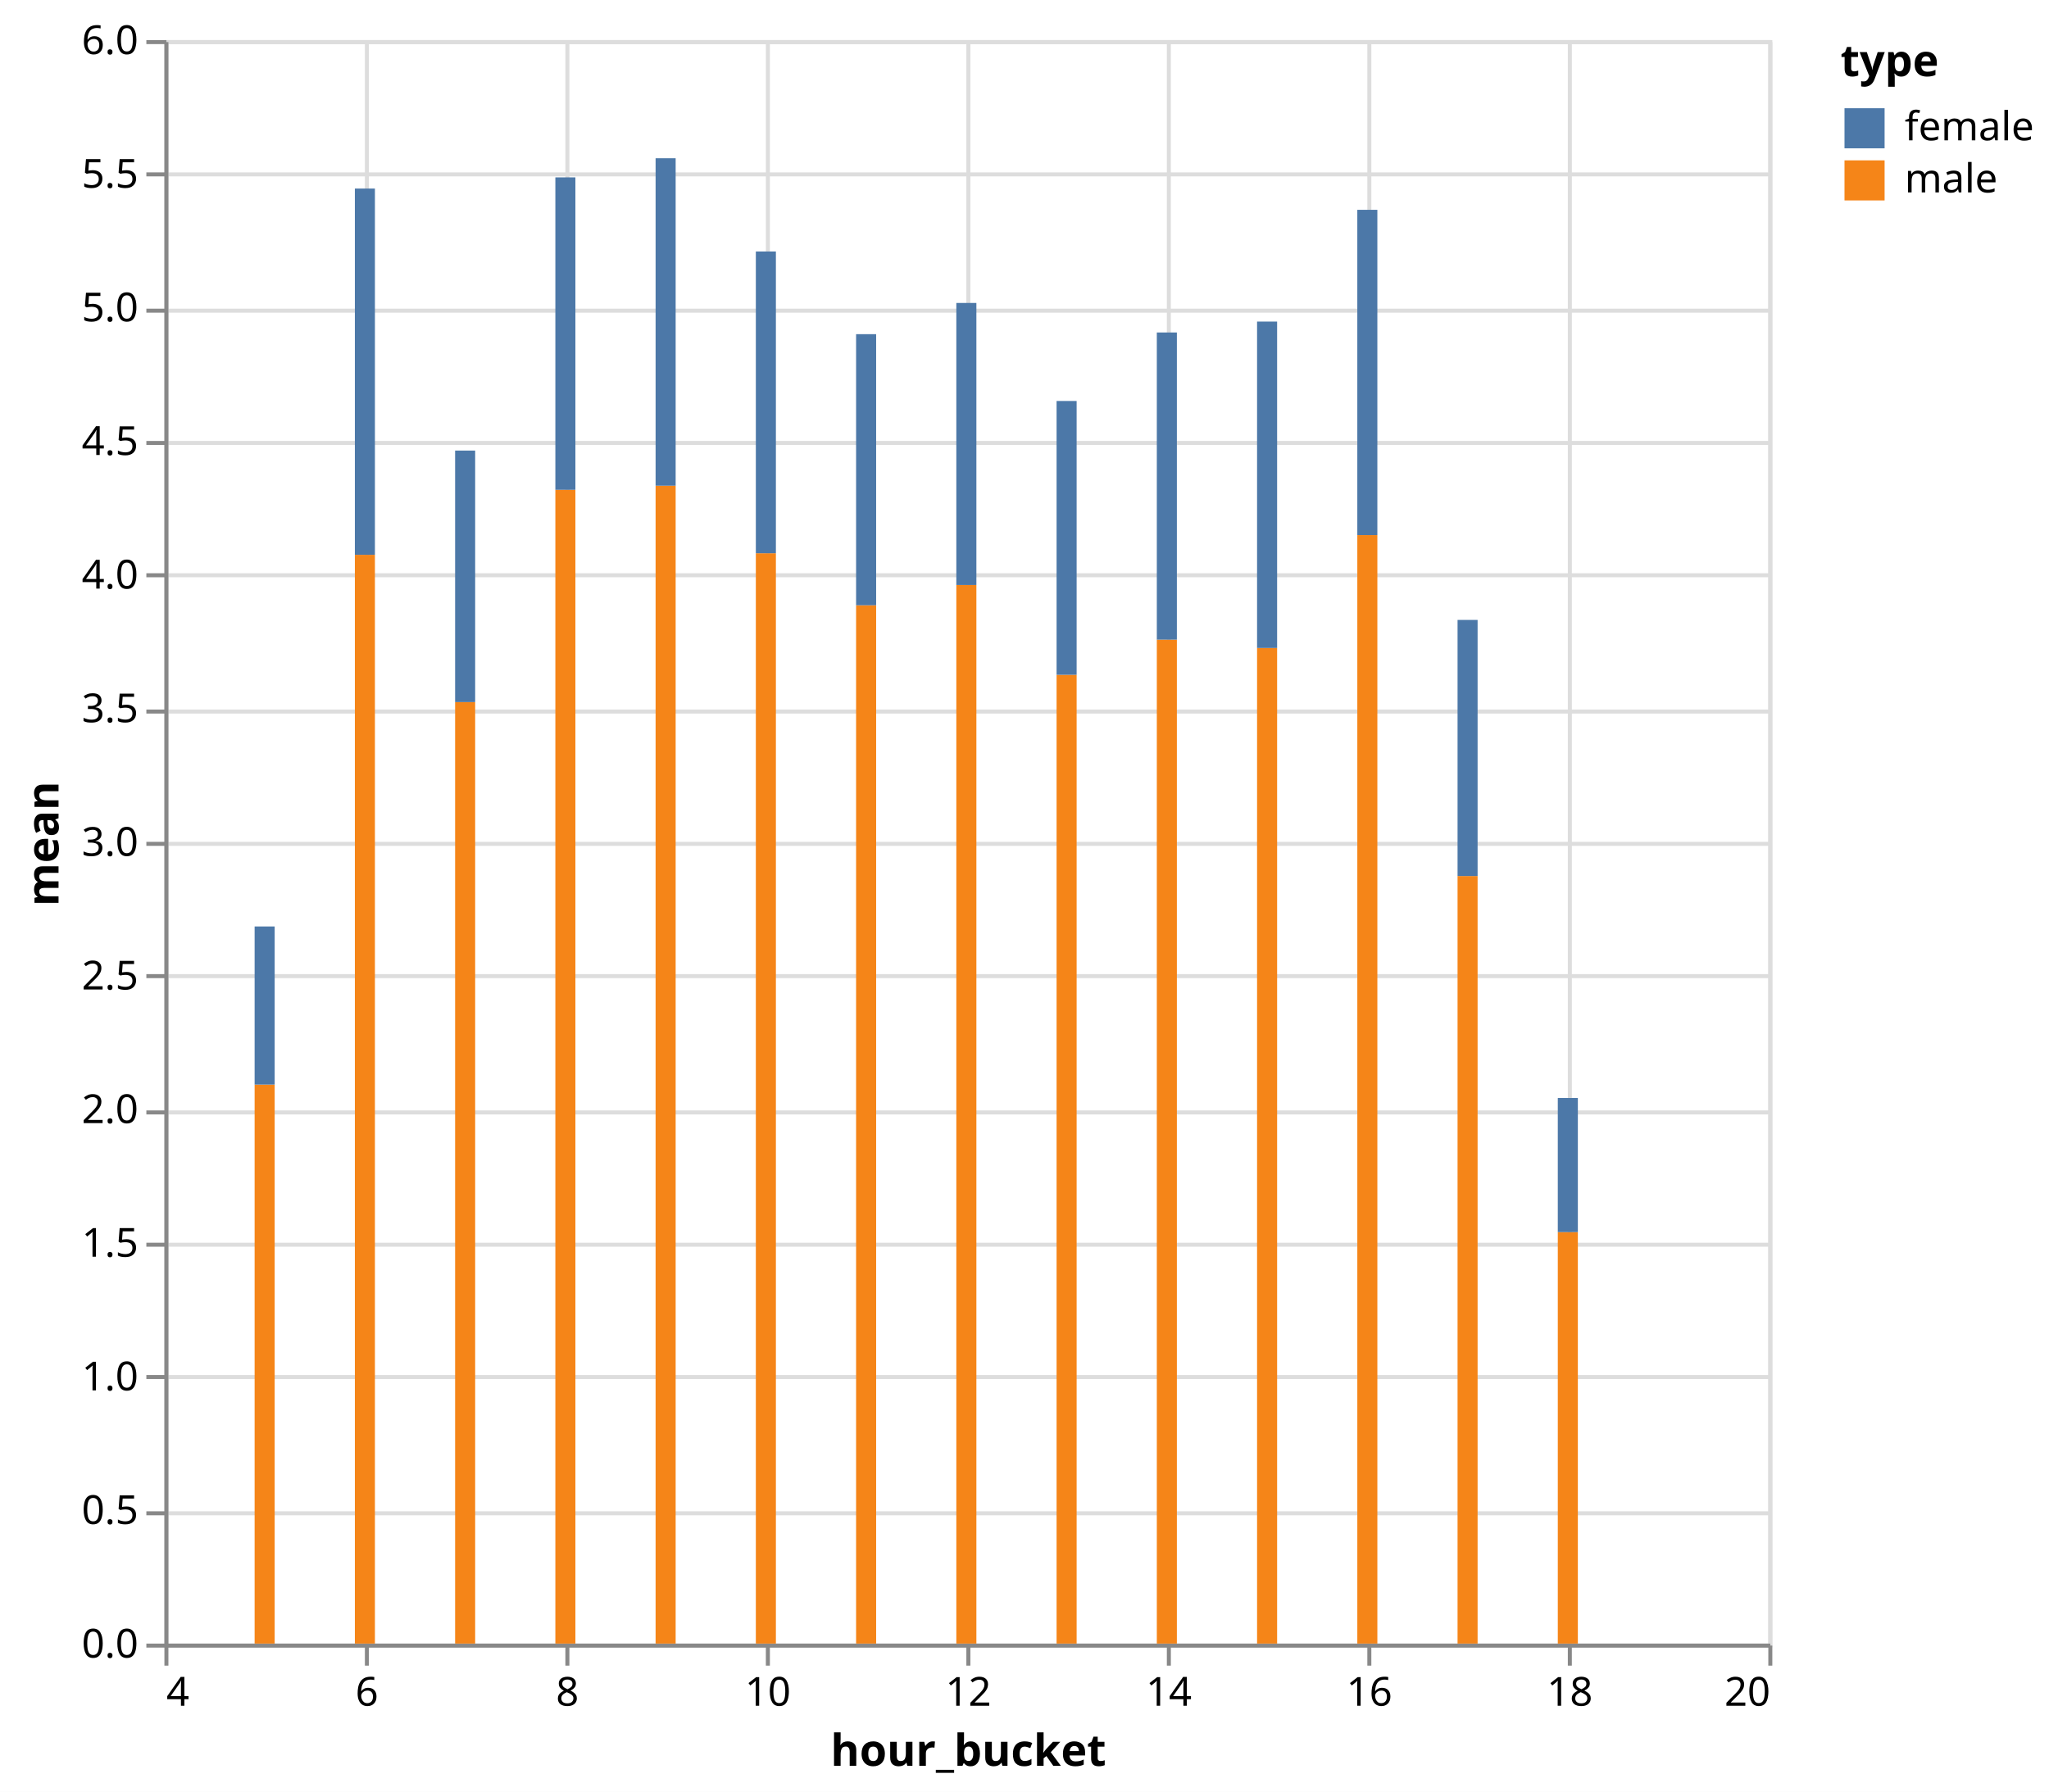
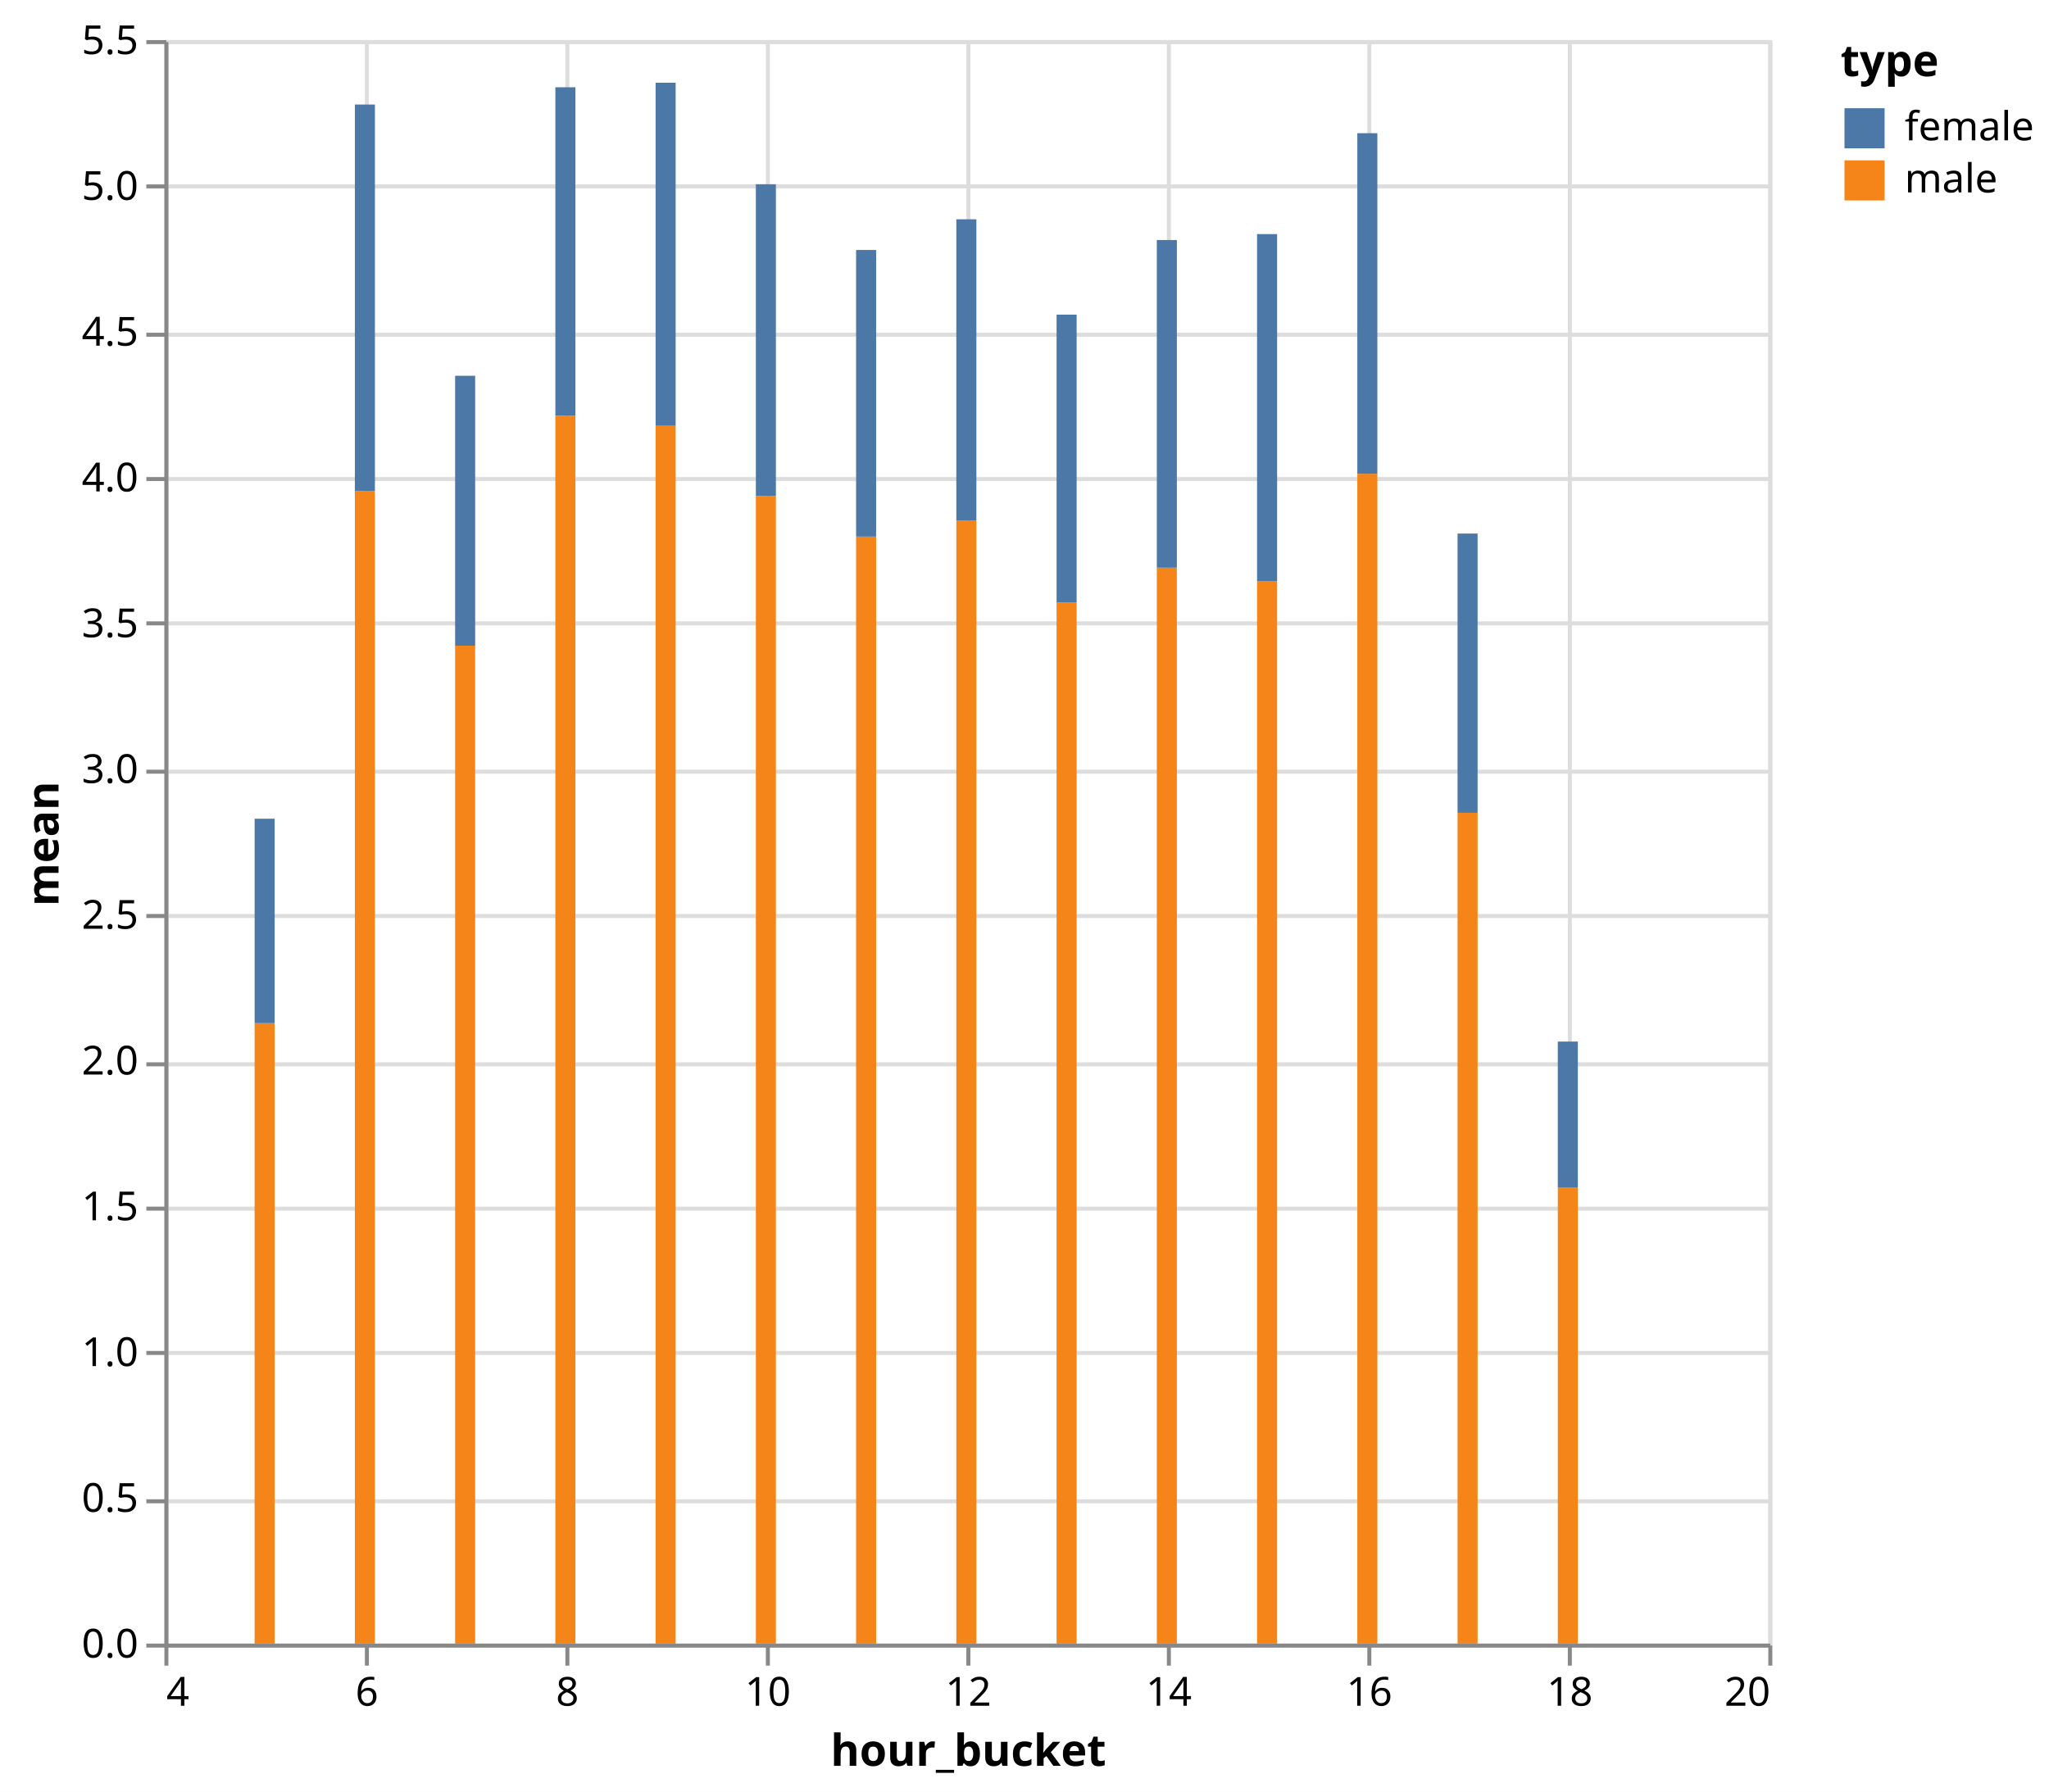
<svg xmlns="http://www.w3.org/2000/svg" version="1.1" class="marks" width="511" height="447" viewBox="0 0 511 447">
  <rect width="511" height="447" fill="white" />
  <g fill="none" stroke-miterlimit="10" transform="translate(41,10)">
    <g class="mark-group role-frame root" role="graphics-object" aria-roledescription="group mark container">
      <g transform="translate(0,0)">
        <path class="background" aria-hidden="true" d="M0.5,0.5h400v400h-400Z" stroke="#ddd" />
        <g>
          <g class="mark-group role-axis" aria-hidden="true">
            <g transform="translate(0.5,400.5)">
              <path class="background" aria-hidden="true" d="M0,0h0v0h0Z" pointer-events="none" />
              <g>
                <g class="mark-rule role-axis-grid" pointer-events="none">
                  <line transform="translate(0,-400)" x2="0" y2="400" stroke="#ddd" stroke-width="1" opacity="1" />
                  <line transform="translate(50,-400)" x2="0" y2="400" stroke="#ddd" stroke-width="1" opacity="1" />
                  <line transform="translate(100,-400)" x2="0" y2="400" stroke="#ddd" stroke-width="1" opacity="1" />
                  <line transform="translate(150,-400)" x2="0" y2="400" stroke="#ddd" stroke-width="1" opacity="1" />
                  <line transform="translate(200,-400)" x2="0" y2="400" stroke="#ddd" stroke-width="1" opacity="1" />
                  <line transform="translate(250,-400)" x2="0" y2="400" stroke="#ddd" stroke-width="1" opacity="1" />
                  <line transform="translate(300,-400)" x2="0" y2="400" stroke="#ddd" stroke-width="1" opacity="1" />
                  <line transform="translate(350,-400)" x2="0" y2="400" stroke="#ddd" stroke-width="1" opacity="1" />
                  <line transform="translate(400,-400)" x2="0" y2="400" stroke="#ddd" stroke-width="1" opacity="1" />
                </g>
              </g>
              <path class="foreground" aria-hidden="true" d="" pointer-events="none" display="none" />
            </g>
          </g>
          <g class="mark-group role-axis" aria-hidden="true">
            <g transform="translate(0.5,0.5)">
              <path class="background" aria-hidden="true" d="M0,0h0v0h0Z" pointer-events="none" />
              <g>
                <g class="mark-rule role-axis-grid" pointer-events="none">
                  <line transform="translate(0,400)" x2="400" y2="0" stroke="#ddd" stroke-width="1" opacity="1" />
-                   <line transform="translate(0,367)" x2="400" y2="0" stroke="#ddd" stroke-width="1" opacity="1" />
-                   <line transform="translate(0,333)" x2="400" y2="0" stroke="#ddd" stroke-width="1" opacity="1" />
-                   <line transform="translate(0,300)" x2="400" y2="0" stroke="#ddd" stroke-width="1" opacity="1" />
-                   <line transform="translate(0,267)" x2="400" y2="0" stroke="#ddd" stroke-width="1" opacity="1" />
-                   <line transform="translate(0,233)" x2="400" y2="0" stroke="#ddd" stroke-width="1" opacity="1" />
-                   <line transform="translate(0,200)" x2="400" y2="0" stroke="#ddd" stroke-width="1" opacity="1" />
-                   <line transform="translate(0,167)" x2="400" y2="0" stroke="#ddd" stroke-width="1" opacity="1" />
-                   <line transform="translate(0,133)" x2="400" y2="0" stroke="#ddd" stroke-width="1" opacity="1" />
-                   <line transform="translate(0,100)" x2="400" y2="0" stroke="#ddd" stroke-width="1" opacity="1" />
-                   <line transform="translate(0,67)" x2="400" y2="0" stroke="#ddd" stroke-width="1" opacity="1" />
-                   <line transform="translate(0,33)" x2="400" y2="0" stroke="#ddd" stroke-width="1" opacity="1" />
+                   <line transform="translate(0,364)" x2="400" y2="0" stroke="#ddd" stroke-width="1" opacity="1" />
+                   <line transform="translate(0,327)" x2="400" y2="0" stroke="#ddd" stroke-width="1" opacity="1" />
+                   <line transform="translate(0,291)" x2="400" y2="0" stroke="#ddd" stroke-width="1" opacity="1" />
+                   <line transform="translate(0,255)" x2="400" y2="0" stroke="#ddd" stroke-width="1" opacity="1" />
+                   <line transform="translate(0,218)" x2="400" y2="0" stroke="#ddd" stroke-width="1" opacity="1" />
+                   <line transform="translate(0,182)" x2="400" y2="0" stroke="#ddd" stroke-width="1" opacity="1" />
+                   <line transform="translate(0,145)" x2="400" y2="0" stroke="#ddd" stroke-width="1" opacity="1" />
+                   <line transform="translate(0,109)" x2="400" y2="0" stroke="#ddd" stroke-width="1" opacity="1" />
+                   <line transform="translate(0,73)" x2="400" y2="0" stroke="#ddd" stroke-width="1" opacity="1" />
+                   <line transform="translate(0,36)" x2="400" y2="0" stroke="#ddd" stroke-width="1" opacity="1" />
                  <line transform="translate(0,0)" x2="400" y2="0" stroke="#ddd" stroke-width="1" opacity="1" />
                </g>
              </g>
              <path class="foreground" aria-hidden="true" d="" pointer-events="none" display="none" />
            </g>
          </g>
          <g class="mark-group role-axis" role="graphics-symbol" aria-roledescription="axis" aria-label="X-axis titled 'hour_bucket' for a linear scale with values from 4 to 20">
            <g transform="translate(0.5,400.5)">
              <path class="background" aria-hidden="true" d="M0,0h0v0h0Z" pointer-events="none" />
              <g>
                <g class="mark-rule role-axis-tick" pointer-events="none">
                  <line transform="translate(0,0)" x2="0" y2="5" stroke="#888" stroke-width="1" opacity="1" />
                  <line transform="translate(50,0)" x2="0" y2="5" stroke="#888" stroke-width="1" opacity="1" />
                  <line transform="translate(100,0)" x2="0" y2="5" stroke="#888" stroke-width="1" opacity="1" />
                  <line transform="translate(150,0)" x2="0" y2="5" stroke="#888" stroke-width="1" opacity="1" />
                  <line transform="translate(200,0)" x2="0" y2="5" stroke="#888" stroke-width="1" opacity="1" />
                  <line transform="translate(250,0)" x2="0" y2="5" stroke="#888" stroke-width="1" opacity="1" />
                  <line transform="translate(300,0)" x2="0" y2="5" stroke="#888" stroke-width="1" opacity="1" />
                  <line transform="translate(350,0)" x2="0" y2="5" stroke="#888" stroke-width="1" opacity="1" />
                  <line transform="translate(400,0)" x2="0" y2="5" stroke="#888" stroke-width="1" opacity="1" />
                </g>
                <g class="mark-text role-axis-label" pointer-events="none">
                  <text text-anchor="start" transform="translate(0,15)" font-family="sans-serif" font-size="10px" fill="#000" opacity="1">4</text>
                  <text text-anchor="middle" transform="translate(50,15)" font-family="sans-serif" font-size="10px" fill="#000" opacity="1">6</text>
                  <text text-anchor="middle" transform="translate(100,15)" font-family="sans-serif" font-size="10px" fill="#000" opacity="1">8</text>
                  <text text-anchor="middle" transform="translate(150,15)" font-family="sans-serif" font-size="10px" fill="#000" opacity="1">10</text>
                  <text text-anchor="middle" transform="translate(200,15)" font-family="sans-serif" font-size="10px" fill="#000" opacity="1">12</text>
                  <text text-anchor="middle" transform="translate(250,15)" font-family="sans-serif" font-size="10px" fill="#000" opacity="1">14</text>
                  <text text-anchor="middle" transform="translate(300,15)" font-family="sans-serif" font-size="10px" fill="#000" opacity="1">16</text>
                  <text text-anchor="middle" transform="translate(350,15)" font-family="sans-serif" font-size="10px" fill="#000" opacity="1">18</text>
                  <text text-anchor="end" transform="translate(400,15)" font-family="sans-serif" font-size="10px" fill="#000" opacity="1">20</text>
                </g>
                <g class="mark-rule role-axis-domain" pointer-events="none">
                  <line transform="translate(0,0)" x2="400" y2="0" stroke="#888" stroke-width="1" opacity="1" />
                </g>
                <g class="mark-text role-axis-title" pointer-events="none">
                  <text text-anchor="middle" transform="translate(200,30)" font-family="sans-serif" font-size="11px" font-weight="bold" fill="#000" opacity="1">hour_bucket</text>
                </g>
              </g>
              <path class="foreground" aria-hidden="true" d="" pointer-events="none" display="none" />
            </g>
          </g>
          <g class="mark-group role-axis" role="graphics-symbol" aria-roledescription="axis" aria-label="Y-axis titled 'mean' for a linear scale with values from 0 to 6">
            <g transform="translate(0.5,0.5)">
              <path class="background" aria-hidden="true" d="M0,0h0v0h0Z" pointer-events="none" />
              <g>
                <g class="mark-rule role-axis-tick" pointer-events="none">
                  <line transform="translate(0,400)" x2="-5" y2="0" stroke="#888" stroke-width="1" opacity="1" />
-                   <line transform="translate(0,367)" x2="-5" y2="0" stroke="#888" stroke-width="1" opacity="1" />
-                   <line transform="translate(0,333)" x2="-5" y2="0" stroke="#888" stroke-width="1" opacity="1" />
-                   <line transform="translate(0,300)" x2="-5" y2="0" stroke="#888" stroke-width="1" opacity="1" />
-                   <line transform="translate(0,267)" x2="-5" y2="0" stroke="#888" stroke-width="1" opacity="1" />
-                   <line transform="translate(0,233)" x2="-5" y2="0" stroke="#888" stroke-width="1" opacity="1" />
-                   <line transform="translate(0,200)" x2="-5" y2="0" stroke="#888" stroke-width="1" opacity="1" />
-                   <line transform="translate(0,167)" x2="-5" y2="0" stroke="#888" stroke-width="1" opacity="1" />
-                   <line transform="translate(0,133)" x2="-5" y2="0" stroke="#888" stroke-width="1" opacity="1" />
-                   <line transform="translate(0,100)" x2="-5" y2="0" stroke="#888" stroke-width="1" opacity="1" />
-                   <line transform="translate(0,67)" x2="-5" y2="0" stroke="#888" stroke-width="1" opacity="1" />
-                   <line transform="translate(0,33)" x2="-5" y2="0" stroke="#888" stroke-width="1" opacity="1" />
+                   <line transform="translate(0,364)" x2="-5" y2="0" stroke="#888" stroke-width="1" opacity="1" />
+                   <line transform="translate(0,327)" x2="-5" y2="0" stroke="#888" stroke-width="1" opacity="1" />
+                   <line transform="translate(0,291)" x2="-5" y2="0" stroke="#888" stroke-width="1" opacity="1" />
+                   <line transform="translate(0,255)" x2="-5" y2="0" stroke="#888" stroke-width="1" opacity="1" />
+                   <line transform="translate(0,218)" x2="-5" y2="0" stroke="#888" stroke-width="1" opacity="1" />
+                   <line transform="translate(0,182)" x2="-5" y2="0" stroke="#888" stroke-width="1" opacity="1" />
+                   <line transform="translate(0,145)" x2="-5" y2="0" stroke="#888" stroke-width="1" opacity="1" />
+                   <line transform="translate(0,109)" x2="-5" y2="0" stroke="#888" stroke-width="1" opacity="1" />
+                   <line transform="translate(0,73)" x2="-5" y2="0" stroke="#888" stroke-width="1" opacity="1" />
+                   <line transform="translate(0,36)" x2="-5" y2="0" stroke="#888" stroke-width="1" opacity="1" />
                  <line transform="translate(0,0)" x2="-5" y2="0" stroke="#888" stroke-width="1" opacity="1" />
                </g>
                <g class="mark-text role-axis-label" pointer-events="none">
                  <text text-anchor="end" transform="translate(-7,403)" font-family="sans-serif" font-size="10px" fill="#000" opacity="1">0.0</text>
-                   <text text-anchor="end" transform="translate(-7,369.6667)" font-family="sans-serif" font-size="10px" fill="#000" opacity="1">0.5</text>
-                   <text text-anchor="end" transform="translate(-7,336.3333)" font-family="sans-serif" font-size="10px" fill="#000" opacity="1">1.0</text>
-                   <text text-anchor="end" transform="translate(-7,303)" font-family="sans-serif" font-size="10px" fill="#000" opacity="1">1.5</text>
-                   <text text-anchor="end" transform="translate(-7,269.6667)" font-family="sans-serif" font-size="10px" fill="#000" opacity="1">2.0</text>
-                   <text text-anchor="end" transform="translate(-7,236.3333)" font-family="sans-serif" font-size="10px" fill="#000" opacity="1">2.5</text>
-                   <text text-anchor="end" transform="translate(-7,203)" font-family="sans-serif" font-size="10px" fill="#000" opacity="1">3.0</text>
-                   <text text-anchor="end" transform="translate(-7,169.6667)" font-family="sans-serif" font-size="10px" fill="#000" opacity="1">3.5</text>
-                   <text text-anchor="end" transform="translate(-7,136.3333)" font-family="sans-serif" font-size="10px" fill="#000" opacity="1">4.0</text>
-                   <text text-anchor="end" transform="translate(-7,103)" font-family="sans-serif" font-size="10px" fill="#000" opacity="1">4.5</text>
-                   <text text-anchor="end" transform="translate(-7,69.66667)" font-family="sans-serif" font-size="10px" fill="#000" opacity="1">5.0</text>
-                   <text text-anchor="end" transform="translate(-7,36.33333)" font-family="sans-serif" font-size="10px" fill="#000" opacity="1">5.5</text>
-                   <text text-anchor="end" transform="translate(-7,3)" font-family="sans-serif" font-size="10px" fill="#000" opacity="1">6.0</text>
+                   <text text-anchor="end" transform="translate(-7,366.6364)" font-family="sans-serif" font-size="10px" fill="#000" opacity="1">0.5</text>
+                   <text text-anchor="end" transform="translate(-7,330.2727)" font-family="sans-serif" font-size="10px" fill="#000" opacity="1">1.0</text>
+                   <text text-anchor="end" transform="translate(-7,293.9091)" font-family="sans-serif" font-size="10px" fill="#000" opacity="1">1.5</text>
+                   <text text-anchor="end" transform="translate(-7,257.5455)" font-family="sans-serif" font-size="10px" fill="#000" opacity="1">2.0</text>
+                   <text text-anchor="end" transform="translate(-7,221.1818)" font-family="sans-serif" font-size="10px" fill="#000" opacity="1">2.5</text>
+                   <text text-anchor="end" transform="translate(-7,184.8182)" font-family="sans-serif" font-size="10px" fill="#000" opacity="1">3.0</text>
+                   <text text-anchor="end" transform="translate(-7,148.4545)" font-family="sans-serif" font-size="10px" fill="#000" opacity="1">3.5</text>
+                   <text text-anchor="end" transform="translate(-7,112.0909)" font-family="sans-serif" font-size="10px" fill="#000" opacity="1">4.0</text>
+                   <text text-anchor="end" transform="translate(-7,75.72727)" font-family="sans-serif" font-size="10px" fill="#000" opacity="1">4.5</text>
+                   <text text-anchor="end" transform="translate(-7,39.36364)" font-family="sans-serif" font-size="10px" fill="#000" opacity="1">5.0</text>
+                   <text text-anchor="end" transform="translate(-7,3)" font-family="sans-serif" font-size="10px" fill="#000" opacity="1">5.5</text>
                </g>
                <g class="mark-rule role-axis-domain" pointer-events="none">
                  <line transform="translate(0,400)" x2="0" y2="-400" stroke="#888" stroke-width="1" opacity="1" />
                </g>
                <g class="mark-text role-axis-title" pointer-events="none">
                  <text text-anchor="middle" transform="translate(-24.90137,200) rotate(-90) translate(0,-2)" font-family="sans-serif" font-size="11px" font-weight="bold" fill="#000" opacity="1">mean</text>
                </g>
              </g>
              <path class="foreground" aria-hidden="true" d="" pointer-events="none" display="none" />
            </g>
          </g>
          <g class="mark-rect role-mark marks" role="graphics-object" aria-roledescription="rect mark container">
-             <path aria-label="hour_bucket: 5; mean: 2.09166666667; type: male" role="graphics-symbol" aria-roledescription="bar" d="M22.5,260.556h5v139.444h-5Z" fill="#f58518" />
-             <path aria-label="hour_bucket: 6; mean: 4.07407407407; type: male" role="graphics-symbol" aria-roledescription="bar" d="M47.5,128.395h5v271.605h-5Z" fill="#f58518" />
-             <path aria-label="hour_bucket: 7; mean: 3.52287581699; type: male" role="graphics-symbol" aria-roledescription="bar" d="M72.5,165.142h5v234.858h-5Z" fill="#f58518" />
-             <path aria-label="hour_bucket: 8; mean: 4.31735159817; type: male" role="graphics-symbol" aria-roledescription="bar" d="M97.5,112.177h5v287.823h-5Z" fill="#f58518" />
-             <path aria-label="hour_bucket: 9; mean: 4.33265720081; type: male" role="graphics-symbol" aria-roledescription="bar" d="M122.5,111.156h5v288.844h-5Z" fill="#f58518" />
-             <path aria-label="hour_bucket: 10; mean: 4.07991803279; type: male" role="graphics-symbol" aria-roledescription="bar" d="M147.5,128.005h5v271.995h-5Z" fill="#f58518" />
-             <path aria-label="hour_bucket: 11; mean: 3.88524590164; type: male" role="graphics-symbol" aria-roledescription="bar" d="M172.5,140.984h5v259.016h-5Z" fill="#f58518" />
-             <path aria-label="hour_bucket: 12; mean: 3.96106557377; type: male" role="graphics-symbol" aria-roledescription="bar" d="M197.5,135.929h5v264.071h-5Z" fill="#f58518" />
-             <path aria-label="hour_bucket: 13; mean: 3.625; type: male" role="graphics-symbol" aria-roledescription="bar" d="M222.5,158.333h5v241.667h-5Z" fill="#f58518" />
-             <path aria-label="hour_bucket: 14; mean: 3.75664621677; type: male" role="graphics-symbol" aria-roledescription="bar" d="M247.5,149.557h5v250.443h-5Z" fill="#f58518" />
-             <path aria-label="hour_bucket: 15; mean: 3.72540983607; type: male" role="graphics-symbol" aria-roledescription="bar" d="M272.5,151.639h5v248.361h-5Z" fill="#f58518" />
-             <path aria-label="hour_bucket: 16; mean: 4.14780600462; type: male" role="graphics-symbol" aria-roledescription="bar" d="M297.5,123.48h5v276.52h-5Z" fill="#f58518" />
-             <path aria-label="hour_bucket: 17; mean: 2.87202380952; type: male" role="graphics-symbol" aria-roledescription="bar" d="M322.5,208.532h5v191.468h-5Z" fill="#f58518" />
-             <path aria-label="hour_bucket: 18; mean: 1.53962264151; type: male" role="graphics-symbol" aria-roledescription="bar" d="M347.5,297.358h5v102.642h-5Z" fill="#f58518" />
-             <path aria-label="hour_bucket: 5; mean: 0.591666666667; type: female" role="graphics-symbol" aria-roledescription="bar" d="M22.5,221.111h5v39.444h-5Z" fill="#4c78a8" />
-             <path aria-label="hour_bucket: 6; mean: 1.37037037037; type: female" role="graphics-symbol" aria-roledescription="bar" d="M47.5,37.037h5v91.358h-5Z" fill="#4c78a8" />
-             <path aria-label="hour_bucket: 7; mean: 0.941176470588; type: female" role="graphics-symbol" aria-roledescription="bar" d="M72.5,102.397h5v62.745h-5Z" fill="#4c78a8" />
-             <path aria-label="hour_bucket: 8; mean: 1.16894977169; type: female" role="graphics-symbol" aria-roledescription="bar" d="M97.5,34.247h5v77.93h-5Z" fill="#4c78a8" />
-             <path aria-label="hour_bucket: 9; mean: 1.22515212982; type: female" role="graphics-symbol" aria-roledescription="bar" d="M122.5,29.479h5v81.677h-5Z" fill="#4c78a8" />
-             <path aria-label="hour_bucket: 10; mean: 1.12909836066; type: female" role="graphics-symbol" aria-roledescription="bar" d="M147.5,52.732h5v75.273h-5Z" fill="#4c78a8" />
-             <path aria-label="hour_bucket: 11; mean: 1.0143442623; type: female" role="graphics-symbol" aria-roledescription="bar" d="M172.5,73.361h5v67.623h-5Z" fill="#4c78a8" />
-             <path aria-label="hour_bucket: 12; mean: 1.05532786885; type: female" role="graphics-symbol" aria-roledescription="bar" d="M197.5,65.574h5v70.355h-5Z" fill="#4c78a8" />
-             <path aria-label="hour_bucket: 13; mean: 1.02459016393; type: female" role="graphics-symbol" aria-roledescription="bar" d="M222.5,90.027h5v68.306h-5Z" fill="#4c78a8" />
-             <path aria-label="hour_bucket: 14; mean: 1.14928425358; type: female" role="graphics-symbol" aria-roledescription="bar" d="M247.5,72.938h5v76.619h-5Z" fill="#4c78a8" />
-             <path aria-label="hour_bucket: 15; mean: 1.22131147541; type: female" role="graphics-symbol" aria-roledescription="bar" d="M272.5,70.219h5v81.421h-5Z" fill="#4c78a8" />
-             <path aria-label="hour_bucket: 16; mean: 1.21709006928; type: female" role="graphics-symbol" aria-roledescription="bar" d="M297.5,42.34h5v81.139h-5Z" fill="#4c78a8" />
-             <path aria-label="hour_bucket: 17; mean: 0.958333333333; type: female" role="graphics-symbol" aria-roledescription="bar" d="M322.5,144.643h5v63.889h-5Z" fill="#4c78a8" />
-             <path aria-label="hour_bucket: 18; mean: 0.501886792453; type: female" role="graphics-symbol" aria-roledescription="bar" d="M347.5,263.899h5v33.459h-5Z" fill="#4c78a8" />
+             <path aria-label="hour_bucket: 5; mean: 2.12804878049; type: male" role="graphics-symbol" aria-roledescription="bar" d="M22.5,245.233h5v154.767h-5Z" fill="#f58518" />
+             <path aria-label="hour_bucket: 6; mean: 3.95278969957; type: male" role="graphics-symbol" aria-roledescription="bar" d="M47.5,112.524h5v287.476h-5Z" fill="#f58518" />
+             <path aria-label="hour_bucket: 7; mean: 3.42285714286; type: male" role="graphics-symbol" aria-roledescription="bar" d="M72.5,151.065h5v248.935h-5Z" fill="#f58518" />
+             <path aria-label="hour_bucket: 8; mean: 4.21161825726; type: male" role="graphics-symbol" aria-roledescription="bar" d="M97.5,93.7h5v306.3h-5Z" fill="#f58518" />
+             <path aria-label="hour_bucket: 9; mean: 4.17690875233; type: male" role="graphics-symbol" aria-roledescription="bar" d="M122.5,96.225h5v303.775h-5Z" fill="#f58518" />
+             <path aria-label="hour_bucket: 10; mean: 3.93609022556; type: male" role="graphics-symbol" aria-roledescription="bar" d="M147.5,113.739h5v286.261h-5Z" fill="#f58518" />
+             <path aria-label="hour_bucket: 11; mean: 3.7969924812; type: male" role="graphics-symbol" aria-roledescription="bar" d="M172.5,123.855h5v276.145h-5Z" fill="#f58518" />
+             <path aria-label="hour_bucket: 12; mean: 3.8515037594; type: male" role="graphics-symbol" aria-roledescription="bar" d="M197.5,119.891h5v280.109h-5Z" fill="#f58518" />
+             <path aria-label="hour_bucket: 13; mean: 3.57142857143; type: male" role="graphics-symbol" aria-roledescription="bar" d="M222.5,140.26h5v259.74h-5Z" fill="#f58518" />
+             <path aria-label="hour_bucket: 14; mean: 3.6904315197; type: male" role="graphics-symbol" aria-roledescription="bar" d="M247.5,131.605h5v268.395h-5Z" fill="#f58518" />
+             <path aria-label="hour_bucket: 15; mean: 3.64473684211; type: male" role="graphics-symbol" aria-roledescription="bar" d="M272.5,134.928h5v265.072h-5Z" fill="#f58518" />
+             <path aria-label="hour_bucket: 16; mean: 4.01260504202; type: male" role="graphics-symbol" aria-roledescription="bar" d="M297.5,108.174h5v291.826h-5Z" fill="#f58518" />
+             <path aria-label="hour_bucket: 17; mean: 2.84960422164; type: male" role="graphics-symbol" aria-roledescription="bar" d="M322.5,192.756h5v207.244h-5Z" fill="#f58518" />
+             <path aria-label="hour_bucket: 18; mean: 1.56493506494; type: male" role="graphics-symbol" aria-roledescription="bar" d="M347.5,286.187h5v113.813h-5Z" fill="#f58518" />
+             <path aria-label="hour_bucket: 5; mean: 0.701219512195; type: female" role="graphics-symbol" aria-roledescription="bar" d="M22.5,194.235h5v50.998h-5Z" fill="#4c78a8" />
+             <path aria-label="hour_bucket: 6; mean: 1.32618025751; type: female" role="graphics-symbol" aria-roledescription="bar" d="M47.5,16.075h5v96.449h-5Z" fill="#4c78a8" />
+             <path aria-label="hour_bucket: 7; mean: 0.925714285714; type: female" role="graphics-symbol" aria-roledescription="bar" d="M72.5,83.74h5v67.325h-5Z" fill="#4c78a8" />
+             <path aria-label="hour_bucket: 8; mean: 1.1265560166; type: female" role="graphics-symbol" aria-roledescription="bar" d="M97.5,11.769h5v81.931h-5Z" fill="#4c78a8" />
+             <path aria-label="hour_bucket: 9; mean: 1.17690875233; type: female" role="graphics-symbol" aria-roledescription="bar" d="M122.5,10.631h5v85.593h-5Z" fill="#4c78a8" />
+             <path aria-label="hour_bucket: 10; mean: 1.06954887218; type: female" role="graphics-symbol" aria-roledescription="bar" d="M147.5,35.954h5v77.785h-5Z" fill="#4c78a8" />
+             <path aria-label="hour_bucket: 11; mean: 0.983082706767; type: female" role="graphics-symbol" aria-roledescription="bar" d="M172.5,52.358h5v71.497h-5Z" fill="#4c78a8" />
+             <path aria-label="hour_bucket: 12; mean: 1.03383458647; type: female" role="graphics-symbol" aria-roledescription="bar" d="M197.5,44.703h5v75.188h-5Z" fill="#4c78a8" />
+             <path aria-label="hour_bucket: 13; mean: 0.986842105263; type: female" role="graphics-symbol" aria-roledescription="bar" d="M222.5,68.489h5v71.77h-5Z" fill="#4c78a8" />
+             <path aria-label="hour_bucket: 14; mean: 1.12382739212; type: female" role="graphics-symbol" aria-roledescription="bar" d="M247.5,49.872h5v81.733h-5Z" fill="#4c78a8" />
+             <path aria-label="hour_bucket: 15; mean: 1.18984962406; type: female" role="graphics-symbol" aria-roledescription="bar" d="M272.5,48.394h5v86.535h-5Z" fill="#4c78a8" />
+             <path aria-label="hour_bucket: 16; mean: 1.16806722689; type: female" role="graphics-symbol" aria-roledescription="bar" d="M297.5,23.224h5v84.95h-5Z" fill="#4c78a8" />
+             <path aria-label="hour_bucket: 17; mean: 0.957783641161; type: female" role="graphics-symbol" aria-roledescription="bar" d="M322.5,123.099h5v69.657h-5Z" fill="#4c78a8" />
+             <path aria-label="hour_bucket: 18; mean: 0.5; type: female" role="graphics-symbol" aria-roledescription="bar" d="M347.5,249.823h5v36.364h-5Z" fill="#4c78a8" />
          </g>
          <g class="mark-group role-legend" role="graphics-symbol" aria-roledescription="legend" aria-label="Symbol legend titled 'type' for fill color with 2 values: female, male">
            <g transform="translate(418,0)">
              <path class="background" aria-hidden="true" d="M0,0h47v40h-47Z" pointer-events="none" />
              <g>
                <g class="mark-group role-legend-entry">
                  <g transform="translate(0,16)">
                    <path class="background" aria-hidden="true" d="M0,0h0v0h0Z" pointer-events="none" />
                    <g>
                      <g class="mark-group role-scope" role="graphics-object" aria-roledescription="group mark container">
                        <g transform="translate(0,0)">
                          <path class="background" aria-hidden="true" d="M0,0h46.015v11h-46.015Z" pointer-events="none" opacity="1" />
                          <g>
                            <g class="mark-symbol role-legend-symbol" pointer-events="none">
                              <path transform="translate(6,6)" d="M-5,-5h10v10h-10Z" fill="#4c78a8" stroke-width="1.5" opacity="1" />
                            </g>
                            <g class="mark-text role-legend-label" pointer-events="none">
                              <text text-anchor="start" transform="translate(16,9)" font-family="sans-serif" font-size="10px" fill="#000" opacity="1">female</text>
                            </g>
                          </g>
                          <path class="foreground" aria-hidden="true" d="" pointer-events="none" display="none" />
                        </g>
                        <g transform="translate(0,13)">
                          <path class="background" aria-hidden="true" d="M0,0h46.015v11h-46.015Z" pointer-events="none" opacity="1" />
                          <g>
                            <g class="mark-symbol role-legend-symbol" pointer-events="none">
                              <path transform="translate(6,6)" d="M-5,-5h10v10h-10Z" fill="#f58518" stroke-width="1.5" opacity="1" />
                            </g>
                            <g class="mark-text role-legend-label" pointer-events="none">
                              <text text-anchor="start" transform="translate(16,9)" font-family="sans-serif" font-size="10px" fill="#000" opacity="1">male</text>
                            </g>
                          </g>
                          <path class="foreground" aria-hidden="true" d="" pointer-events="none" display="none" />
                        </g>
                      </g>
                    </g>
                    <path class="foreground" aria-hidden="true" d="" pointer-events="none" display="none" />
                  </g>
                </g>
                <g class="mark-text role-legend-title" pointer-events="none">
                  <text text-anchor="start" transform="translate(0,9)" font-family="sans-serif" font-size="11px" font-weight="bold" fill="#000" opacity="1">type</text>
                </g>
              </g>
              <path class="foreground" aria-hidden="true" d="" pointer-events="none" display="none" />
            </g>
          </g>
        </g>
        <path class="foreground" aria-hidden="true" d="" display="none" />
      </g>
    </g>
  </g>
</svg>
